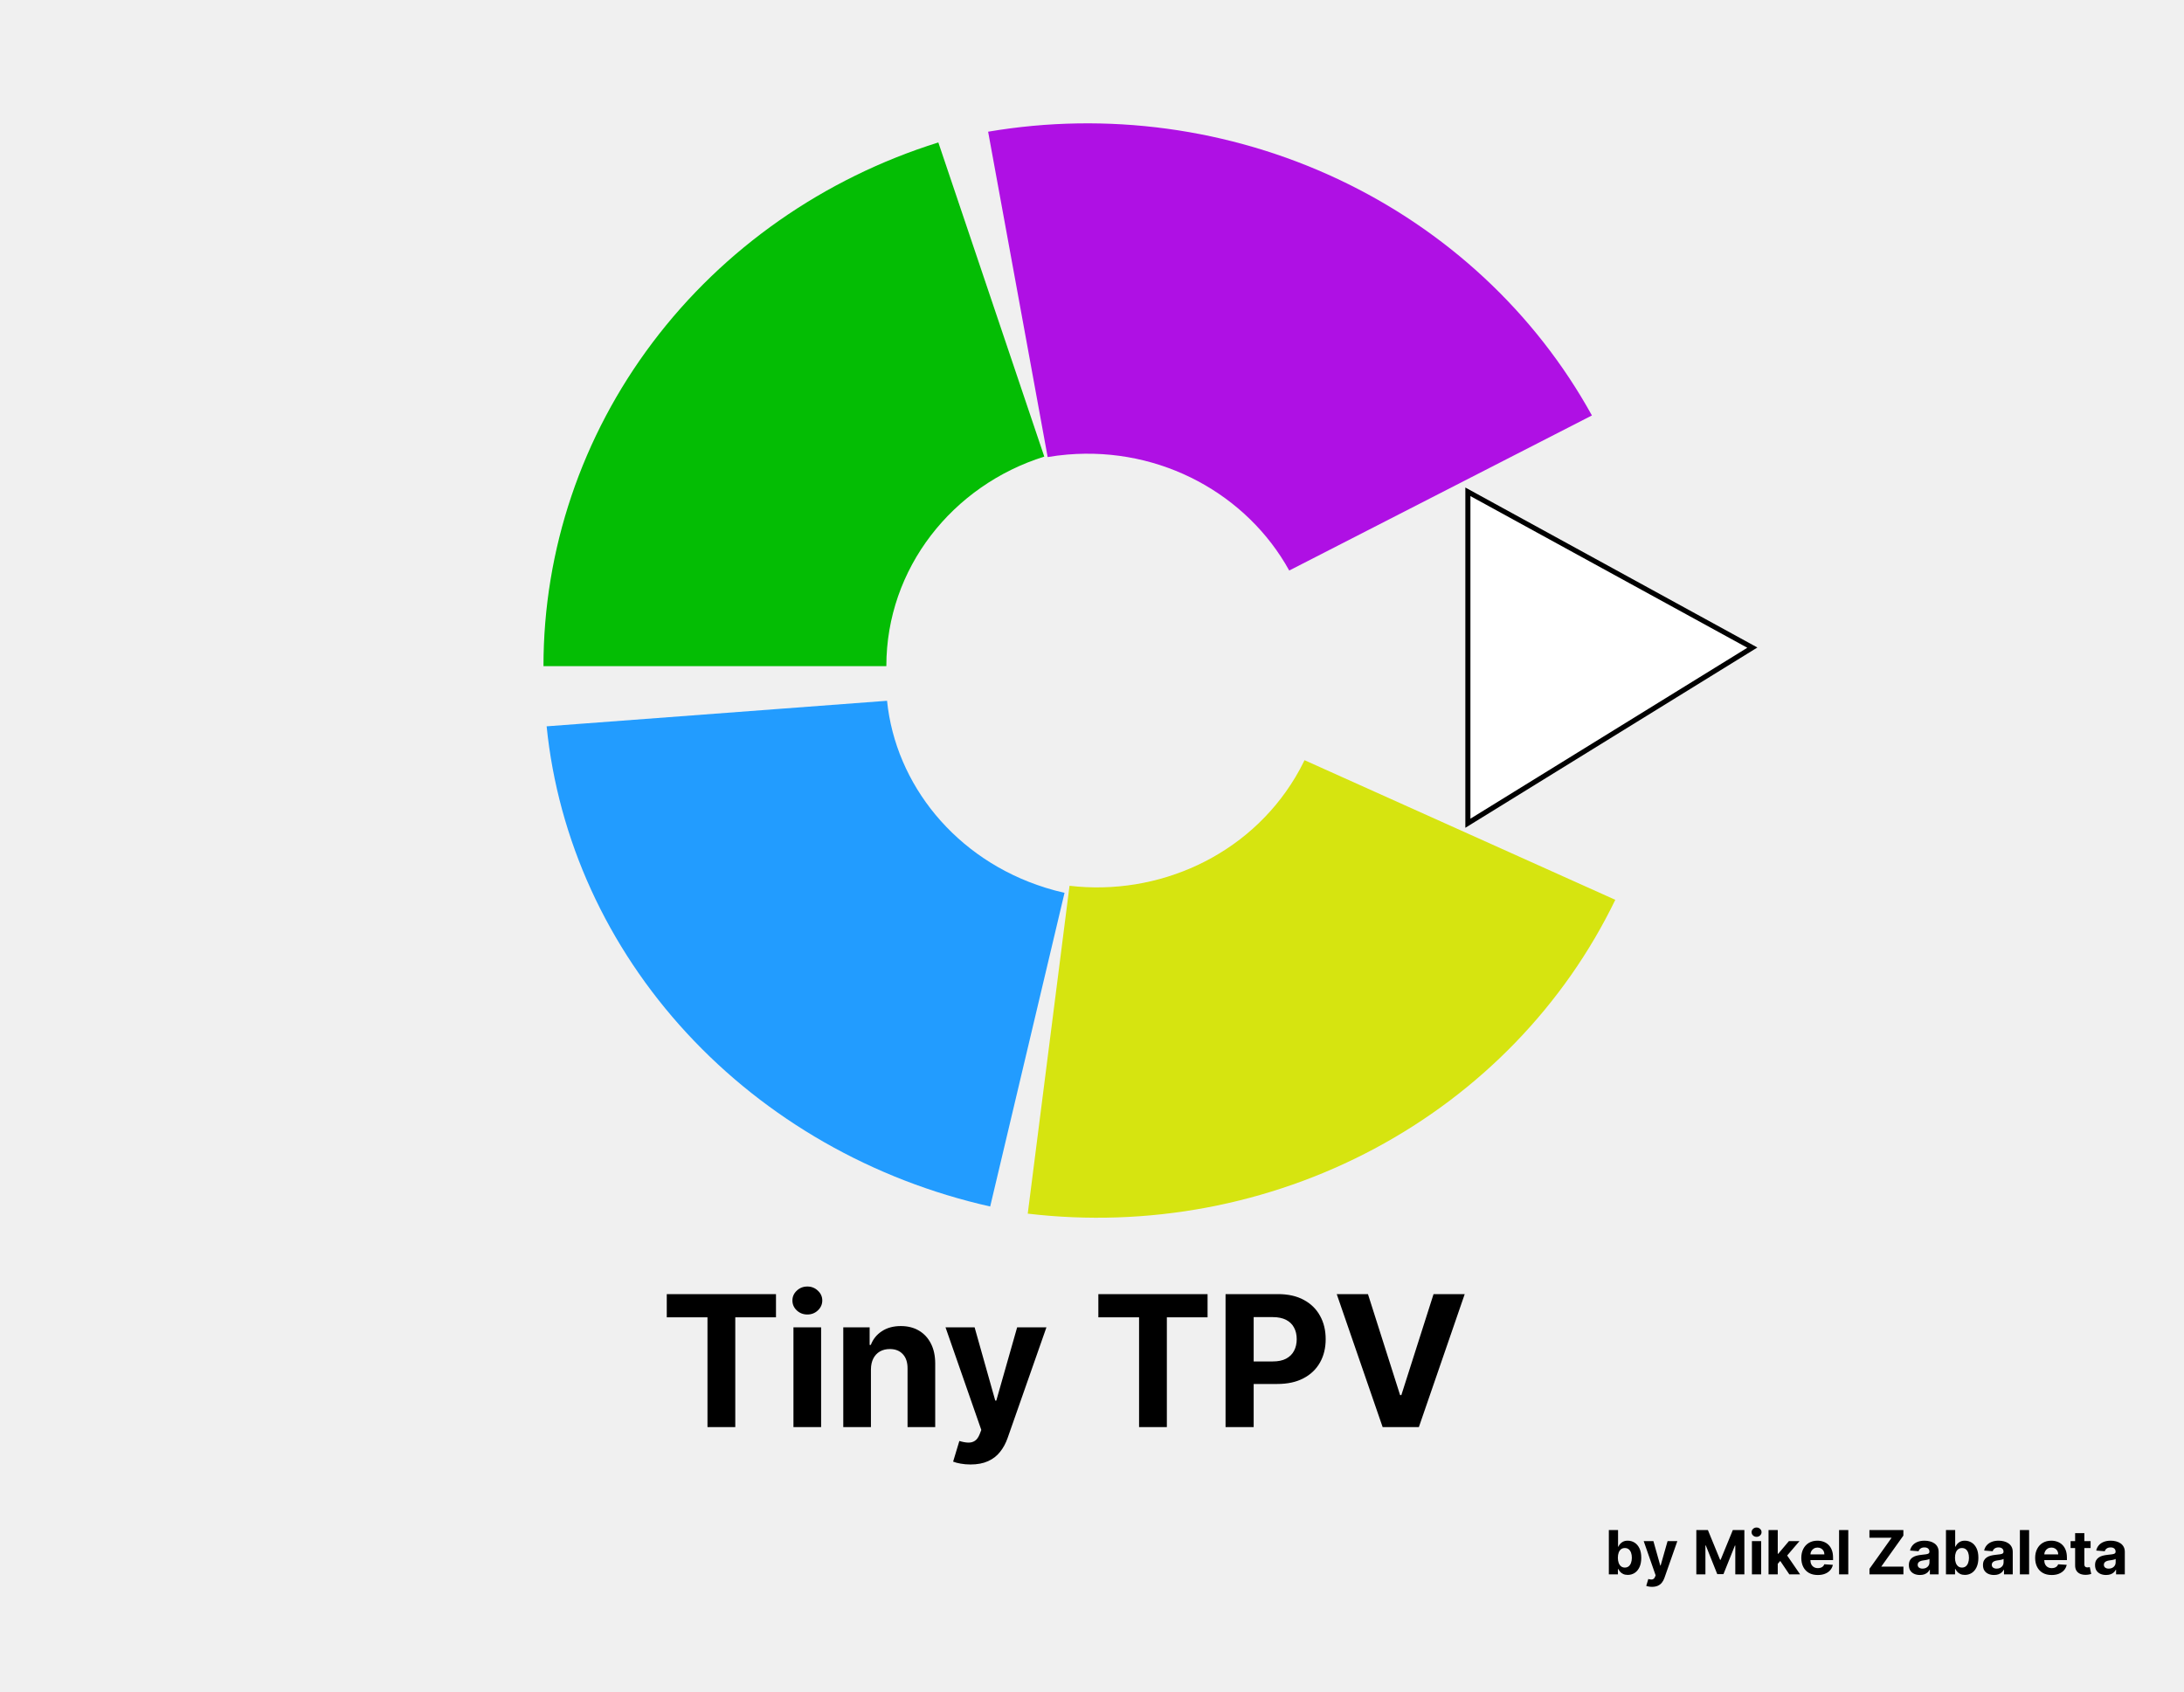
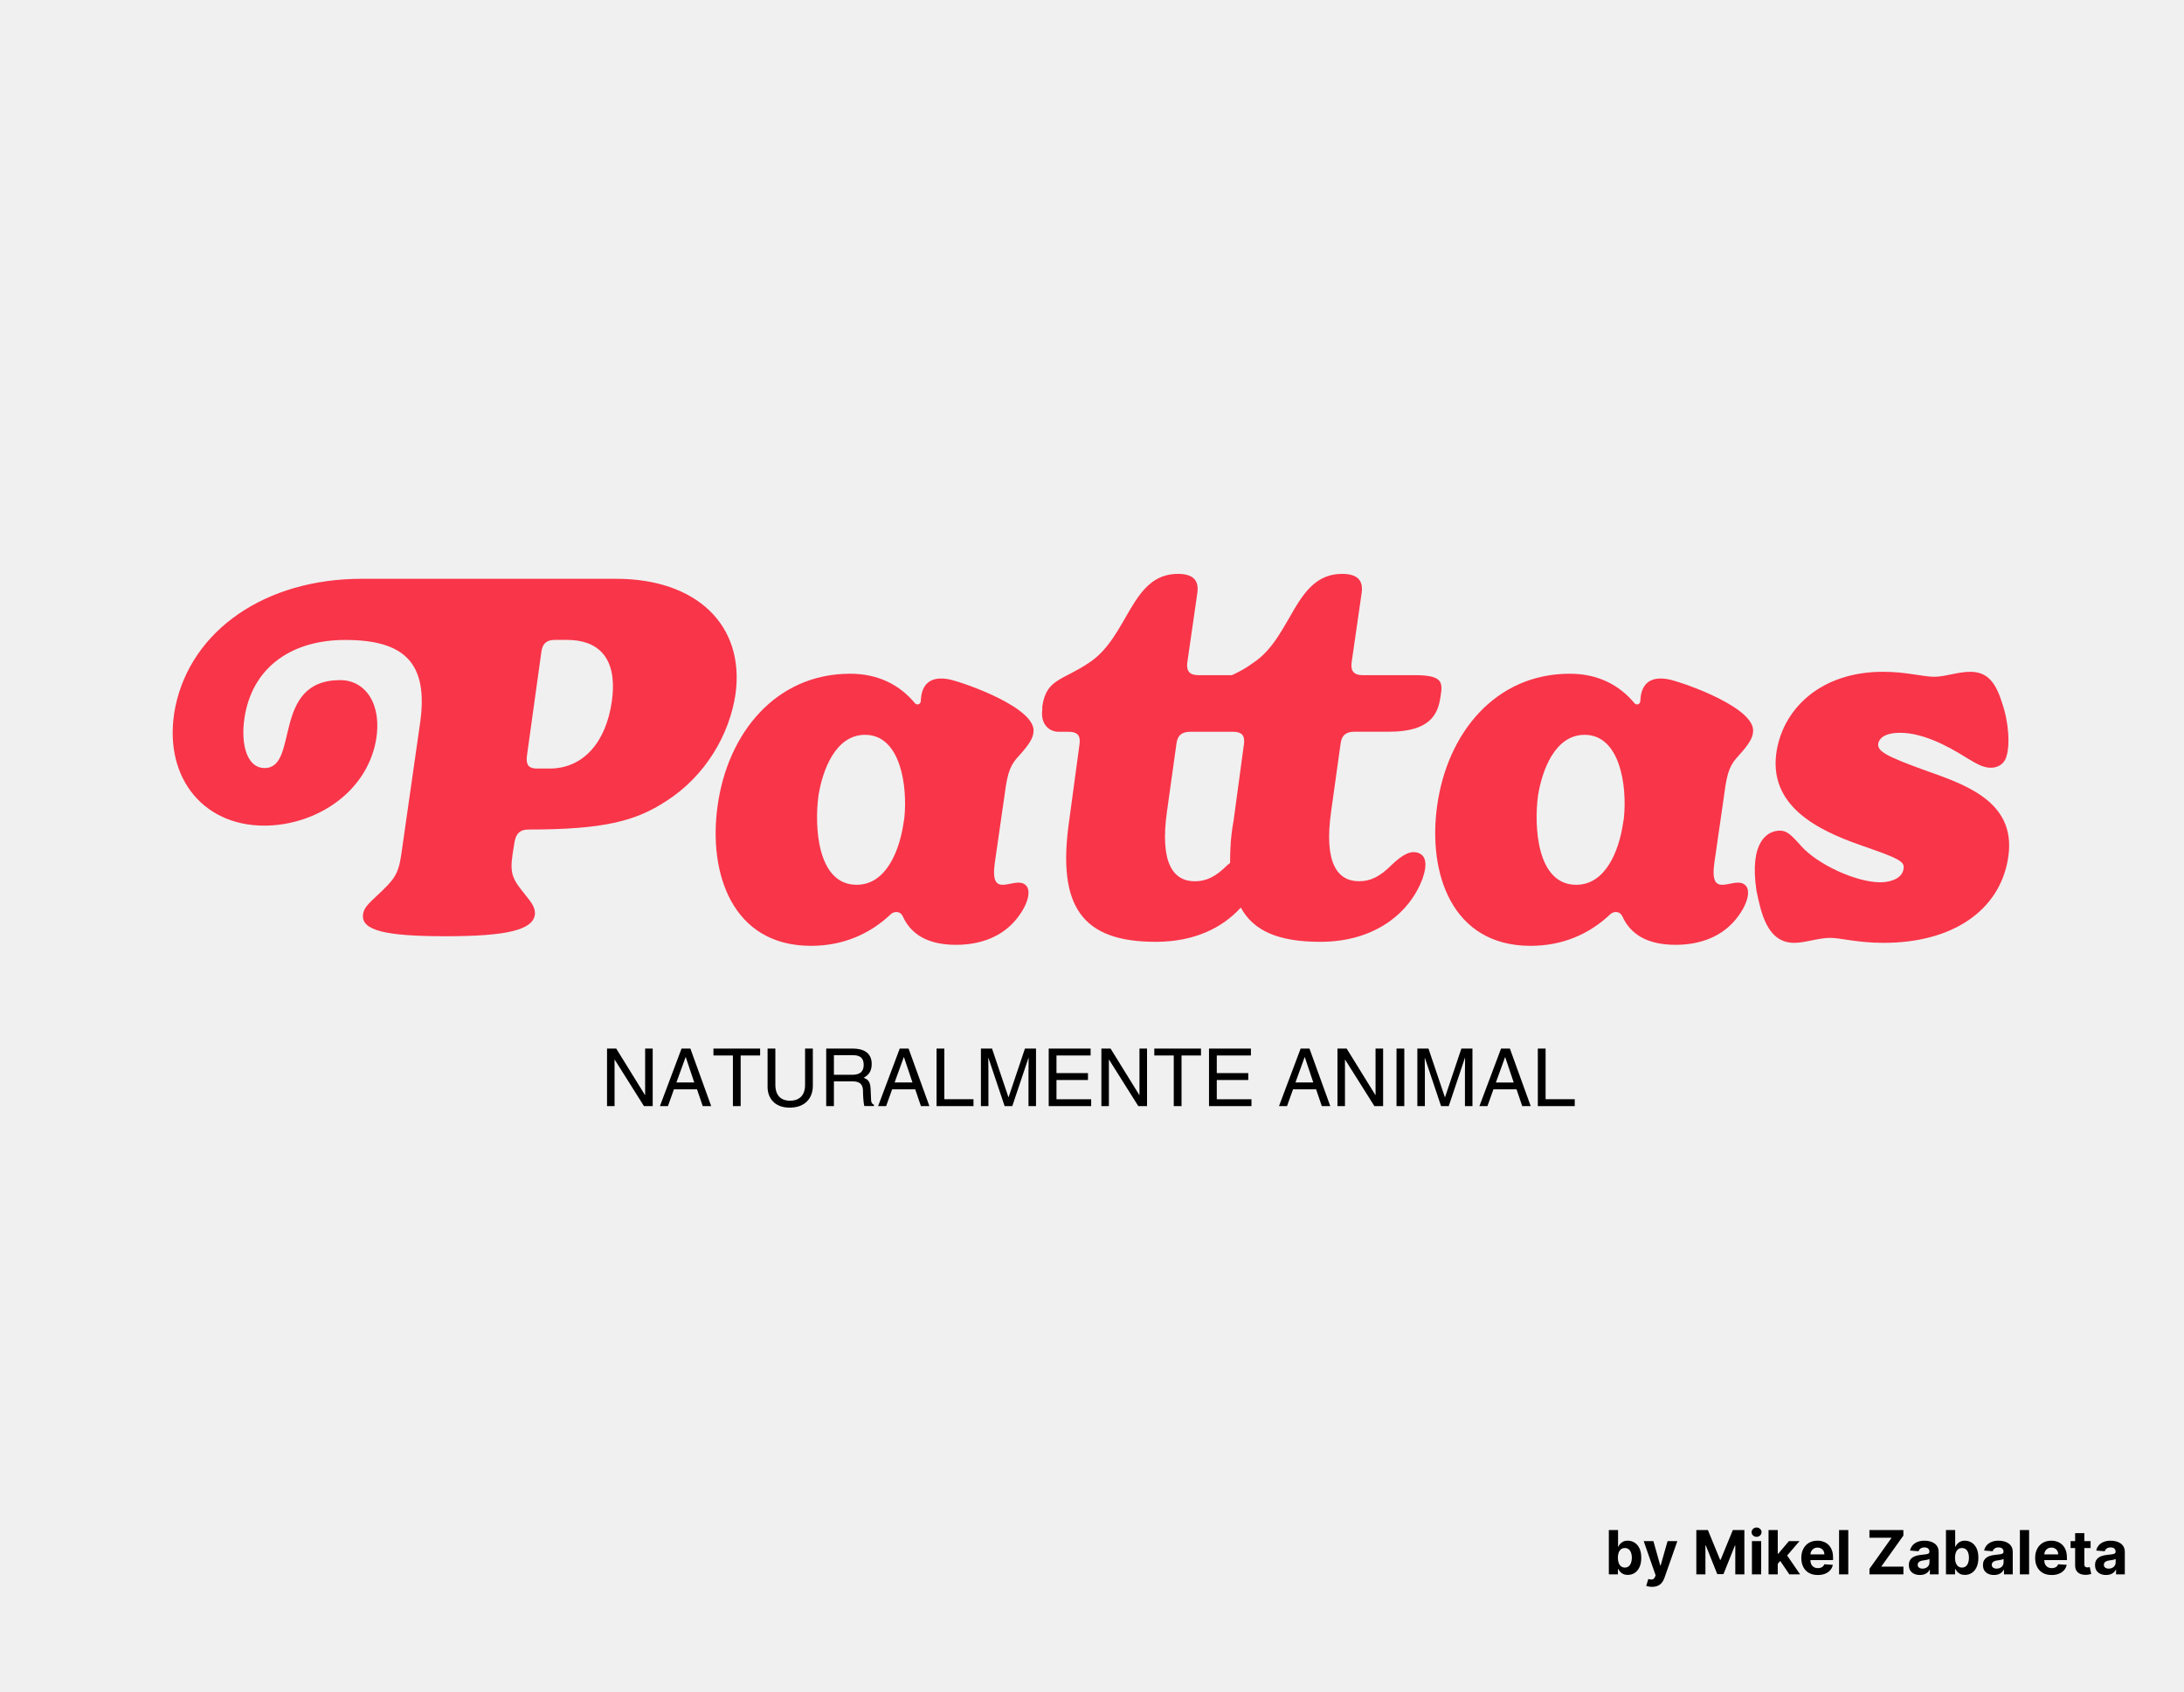
<svg xmlns="http://www.w3.org/2000/svg" width="430" height="333" viewBox="0 0 430 333" fill="none">
-   <g clip-path="url(#clip0_80_45)">
+   <g clip-path="url(#clip0_117_33)">
    <path d="M316.759 310V301.273H318.574V304.554H318.629C318.709 304.378 318.824 304.199 318.974 304.017C319.128 303.832 319.327 303.679 319.571 303.557C319.818 303.432 320.125 303.369 320.491 303.369C320.969 303.369 321.409 303.494 321.812 303.744C322.216 303.991 322.538 304.365 322.78 304.865C323.021 305.362 323.142 305.986 323.142 306.736C323.142 307.466 323.024 308.082 322.788 308.585C322.555 309.085 322.237 309.464 321.834 309.723C321.433 309.979 320.984 310.107 320.487 310.107C320.135 310.107 319.835 310.048 319.588 309.932C319.344 309.815 319.143 309.669 318.987 309.493C318.831 309.314 318.712 309.134 318.629 308.952H318.548V310H316.759ZM318.536 306.727C318.536 307.116 318.589 307.456 318.697 307.746C318.805 308.036 318.962 308.261 319.166 308.423C319.371 308.582 319.619 308.662 319.912 308.662C320.207 308.662 320.457 308.581 320.662 308.419C320.866 308.254 321.021 308.027 321.126 307.737C321.234 307.445 321.288 307.108 321.288 306.727C321.288 306.349 321.236 306.017 321.131 305.73C321.026 305.443 320.871 305.219 320.666 305.057C320.462 304.895 320.21 304.814 319.912 304.814C319.616 304.814 319.366 304.892 319.162 305.048C318.96 305.205 318.805 305.426 318.697 305.713C318.589 306 318.536 306.338 318.536 306.727ZM325.263 312.455C325.033 312.455 324.817 312.436 324.615 312.399C324.417 312.365 324.252 312.321 324.121 312.267L324.53 310.912C324.743 310.977 324.935 311.013 325.105 311.018C325.279 311.024 325.428 310.984 325.553 310.899C325.681 310.814 325.784 310.669 325.864 310.464L325.971 310.188L323.623 303.455H325.532L326.887 308.261H326.955L328.323 303.455H330.245L327.701 310.707C327.578 311.06 327.412 311.366 327.202 311.628C326.995 311.892 326.732 312.095 326.414 312.237C326.096 312.382 325.712 312.455 325.263 312.455ZM333.985 301.273H336.261L338.664 307.136H338.766L341.17 301.273H343.445V310H341.656V304.32H341.583L339.325 309.957H338.106L335.847 304.298H335.775V310H333.985V301.273ZM344.931 310V303.455H346.747V310H344.931ZM345.843 302.611C345.574 302.611 345.342 302.521 345.149 302.342C344.958 302.161 344.863 301.943 344.863 301.69C344.863 301.44 344.958 301.226 345.149 301.047C345.342 300.865 345.574 300.774 345.843 300.774C346.113 300.774 346.343 300.865 346.534 301.047C346.727 301.226 346.824 301.44 346.824 301.69C346.824 301.943 346.727 302.161 346.534 302.342C346.343 302.521 346.113 302.611 345.843 302.611ZM349.846 308.116L349.85 305.939H350.114L352.211 303.455H354.295L351.478 306.744H351.048L349.846 308.116ZM348.201 310V301.273H350.016V310H348.201ZM352.292 310L350.366 307.149L351.576 305.866L354.418 310H352.292ZM357.899 310.128C357.225 310.128 356.646 309.991 356.16 309.719C355.677 309.443 355.305 309.054 355.044 308.551C354.782 308.045 354.652 307.447 354.652 306.757C354.652 306.084 354.782 305.493 355.044 304.984C355.305 304.476 355.673 304.08 356.147 303.795C356.625 303.511 357.184 303.369 357.826 303.369C358.258 303.369 358.66 303.439 359.032 303.578C359.407 303.714 359.734 303.92 360.012 304.196C360.294 304.472 360.512 304.818 360.669 305.236C360.825 305.651 360.903 306.136 360.903 306.693V307.192H355.376V306.067H359.194C359.194 305.805 359.137 305.574 359.024 305.372C358.91 305.17 358.752 305.013 358.551 304.899C358.352 304.783 358.12 304.724 357.856 304.724C357.581 304.724 357.336 304.788 357.123 304.916C356.913 305.041 356.748 305.21 356.629 305.423C356.51 305.634 356.449 305.868 356.446 306.126V307.196C356.446 307.52 356.505 307.8 356.625 308.036C356.747 308.271 356.919 308.453 357.14 308.581C357.362 308.709 357.625 308.773 357.929 308.773C358.13 308.773 358.315 308.744 358.483 308.688C358.65 308.631 358.794 308.545 358.913 308.432C359.032 308.318 359.123 308.179 359.186 308.014L360.865 308.125C360.779 308.528 360.605 308.881 360.341 309.182C360.079 309.48 359.741 309.713 359.326 309.881C358.914 310.045 358.439 310.128 357.899 310.128ZM363.903 301.273V310H362.088V301.273H363.903ZM368.075 310V308.905L372.43 302.794H368.066V301.273H374.748V302.368L370.389 308.479H374.757V310H368.075ZM378.005 310.124C377.587 310.124 377.215 310.051 376.888 309.906C376.562 309.759 376.303 309.541 376.113 309.254C375.925 308.964 375.832 308.604 375.832 308.172C375.832 307.808 375.898 307.503 376.032 307.256C376.165 307.009 376.347 306.81 376.577 306.659C376.808 306.509 377.069 306.395 377.362 306.318C377.657 306.241 377.967 306.188 378.29 306.156C378.671 306.116 378.978 306.08 379.211 306.045C379.444 306.009 379.613 305.955 379.718 305.884C379.823 305.812 379.876 305.707 379.876 305.568V305.543C379.876 305.273 379.79 305.064 379.62 304.916C379.452 304.768 379.214 304.695 378.904 304.695C378.577 304.695 378.317 304.767 378.124 304.912C377.931 305.054 377.803 305.233 377.741 305.449L376.062 305.312C376.147 304.915 376.315 304.571 376.565 304.281C376.815 303.989 377.137 303.764 377.532 303.608C377.93 303.449 378.39 303.369 378.913 303.369C379.276 303.369 379.624 303.412 379.957 303.497C380.292 303.582 380.589 303.714 380.847 303.893C381.109 304.072 381.315 304.303 381.465 304.584C381.616 304.862 381.691 305.196 381.691 305.585V310H379.969V309.092H379.918C379.813 309.297 379.673 309.477 379.496 309.634C379.32 309.787 379.109 309.908 378.862 309.996C378.614 310.081 378.329 310.124 378.005 310.124ZM378.525 308.871C378.792 308.871 379.028 308.818 379.232 308.713C379.437 308.605 379.597 308.46 379.714 308.278C379.83 308.097 379.888 307.891 379.888 307.661V306.966C379.832 307.003 379.754 307.037 379.654 307.068C379.558 307.097 379.448 307.124 379.326 307.149C379.204 307.172 379.082 307.193 378.96 307.213C378.837 307.23 378.727 307.246 378.627 307.26C378.414 307.291 378.228 307.341 378.069 307.409C377.91 307.477 377.786 307.57 377.698 307.686C377.61 307.8 377.566 307.942 377.566 308.112C377.566 308.359 377.656 308.548 377.835 308.679C378.016 308.807 378.246 308.871 378.525 308.871ZM383.134 310V301.273H384.949V304.554H385.004C385.084 304.378 385.199 304.199 385.349 304.017C385.503 303.832 385.702 303.679 385.946 303.557C386.193 303.432 386.5 303.369 386.866 303.369C387.344 303.369 387.784 303.494 388.188 303.744C388.591 303.991 388.913 304.365 389.155 304.865C389.396 305.362 389.517 305.986 389.517 306.736C389.517 307.466 389.399 308.082 389.163 308.585C388.93 309.085 388.612 309.464 388.209 309.723C387.808 309.979 387.359 310.107 386.862 310.107C386.51 310.107 386.21 310.048 385.963 309.932C385.719 309.815 385.518 309.669 385.362 309.493C385.206 309.314 385.087 309.134 385.004 308.952H384.923V310H383.134ZM384.911 306.727C384.911 307.116 384.964 307.456 385.072 307.746C385.18 308.036 385.337 308.261 385.541 308.423C385.746 308.582 385.994 308.662 386.287 308.662C386.582 308.662 386.832 308.581 387.037 308.419C387.241 308.254 387.396 308.027 387.501 307.737C387.609 307.445 387.663 307.108 387.663 306.727C387.663 306.349 387.611 306.017 387.506 305.73C387.401 305.443 387.246 305.219 387.041 305.057C386.837 304.895 386.585 304.814 386.287 304.814C385.991 304.814 385.741 304.892 385.537 305.048C385.335 305.205 385.18 305.426 385.072 305.713C384.964 306 384.911 306.338 384.911 306.727ZM392.595 310.124C392.177 310.124 391.805 310.051 391.478 309.906C391.152 309.759 390.893 309.541 390.703 309.254C390.515 308.964 390.422 308.604 390.422 308.172C390.422 307.808 390.488 307.503 390.622 307.256C390.755 307.009 390.937 306.81 391.167 306.659C391.397 306.509 391.659 306.395 391.951 306.318C392.247 306.241 392.556 306.188 392.88 306.156C393.261 306.116 393.568 306.08 393.801 306.045C394.034 306.009 394.203 305.955 394.308 305.884C394.413 305.812 394.466 305.707 394.466 305.568V305.543C394.466 305.273 394.38 305.064 394.21 304.916C394.042 304.768 393.804 304.695 393.494 304.695C393.167 304.695 392.907 304.767 392.714 304.912C392.521 305.054 392.393 305.233 392.331 305.449L390.652 305.312C390.737 304.915 390.904 304.571 391.154 304.281C391.404 303.989 391.727 303.764 392.122 303.608C392.52 303.449 392.98 303.369 393.502 303.369C393.866 303.369 394.214 303.412 394.547 303.497C394.882 303.582 395.179 303.714 395.437 303.893C395.699 304.072 395.904 304.303 396.055 304.584C396.206 304.862 396.281 305.196 396.281 305.585V310H394.559V309.092H394.508C394.403 309.297 394.262 309.477 394.086 309.634C393.91 309.787 393.699 309.908 393.451 309.996C393.204 310.081 392.919 310.124 392.595 310.124ZM393.115 308.871C393.382 308.871 393.618 308.818 393.822 308.713C394.027 308.605 394.187 308.46 394.304 308.278C394.42 308.097 394.478 307.891 394.478 307.661V306.966C394.422 307.003 394.343 307.037 394.244 307.068C394.147 307.097 394.038 307.124 393.916 307.149C393.794 307.172 393.672 307.193 393.549 307.213C393.427 307.23 393.316 307.246 393.217 307.26C393.004 307.291 392.818 307.341 392.659 307.409C392.5 307.477 392.376 307.57 392.288 307.686C392.2 307.8 392.156 307.942 392.156 308.112C392.156 308.359 392.245 308.548 392.424 308.679C392.606 308.807 392.836 308.871 393.115 308.871ZM399.505 301.273V310H397.689V301.273H399.505ZM403.942 310.128C403.268 310.128 402.689 309.991 402.203 309.719C401.72 309.443 401.348 309.054 401.087 308.551C400.825 308.045 400.695 307.447 400.695 306.757C400.695 306.084 400.825 305.493 401.087 304.984C401.348 304.476 401.716 304.08 402.19 303.795C402.668 303.511 403.227 303.369 403.869 303.369C404.301 303.369 404.703 303.439 405.075 303.578C405.45 303.714 405.777 303.92 406.055 304.196C406.337 304.472 406.555 304.818 406.712 305.236C406.868 305.651 406.946 306.136 406.946 306.693V307.192H401.419V306.067H405.237C405.237 305.805 405.18 305.574 405.067 305.372C404.953 305.17 404.795 305.013 404.594 304.899C404.395 304.783 404.163 304.724 403.899 304.724C403.624 304.724 403.379 304.788 403.166 304.916C402.956 305.041 402.791 305.21 402.672 305.423C402.553 305.634 402.491 305.868 402.489 306.126V307.196C402.489 307.52 402.548 307.8 402.668 308.036C402.79 308.271 402.962 308.453 403.183 308.581C403.405 308.709 403.668 308.773 403.972 308.773C404.173 308.773 404.358 308.744 404.526 308.688C404.693 308.631 404.837 308.545 404.956 308.432C405.075 308.318 405.166 308.179 405.229 308.014L406.908 308.125C406.822 308.528 406.648 308.881 406.384 309.182C406.122 309.48 405.784 309.713 405.369 309.881C404.957 310.045 404.482 310.128 403.942 310.128ZM411.612 303.455V304.818H407.67V303.455H411.612ZM408.565 301.886H410.381V307.989C410.381 308.156 410.406 308.287 410.457 308.381C410.509 308.472 410.58 308.536 410.67 308.572C410.764 308.609 410.872 308.628 410.994 308.628C411.08 308.628 411.165 308.621 411.25 308.607C411.335 308.589 411.401 308.577 411.446 308.568L411.732 309.919C411.641 309.947 411.513 309.98 411.348 310.017C411.183 310.057 410.983 310.081 410.747 310.089C410.31 310.107 409.926 310.048 409.597 309.915C409.27 309.781 409.016 309.574 408.834 309.293C408.652 309.011 408.563 308.656 408.565 308.227V301.886ZM414.661 310.124C414.244 310.124 413.871 310.051 413.545 309.906C413.218 309.759 412.96 309.541 412.769 309.254C412.582 308.964 412.488 308.604 412.488 308.172C412.488 307.808 412.555 307.503 412.688 307.256C412.822 307.009 413.004 306.81 413.234 306.659C413.464 306.509 413.725 306.395 414.018 306.318C414.313 306.241 414.623 306.188 414.947 306.156C415.327 306.116 415.634 306.08 415.867 306.045C416.1 306.009 416.269 305.955 416.374 305.884C416.479 305.812 416.532 305.707 416.532 305.568V305.543C416.532 305.273 416.447 305.064 416.276 304.916C416.109 304.768 415.87 304.695 415.56 304.695C415.234 304.695 414.974 304.767 414.781 304.912C414.587 305.054 414.46 305.233 414.397 305.449L412.718 305.312C412.803 304.915 412.971 304.571 413.221 304.281C413.471 303.989 413.793 303.764 414.188 303.608C414.586 303.449 415.046 303.369 415.569 303.369C415.933 303.369 416.281 303.412 416.613 303.497C416.948 303.582 417.245 303.714 417.504 303.893C417.765 304.072 417.971 304.303 418.121 304.584C418.272 304.862 418.347 305.196 418.347 305.585V310H416.626V309.092H416.575C416.469 309.297 416.329 309.477 416.153 309.634C415.977 309.787 415.765 309.908 415.518 309.996C415.271 310.081 414.985 310.124 414.661 310.124ZM415.181 308.871C415.448 308.871 415.684 308.818 415.888 308.713C416.093 308.605 416.254 308.46 416.37 308.278C416.487 308.097 416.545 307.891 416.545 307.661V306.966C416.488 307.003 416.41 307.037 416.31 307.068C416.214 307.097 416.104 307.124 415.982 307.149C415.86 307.172 415.738 307.193 415.616 307.213C415.494 307.23 415.383 307.246 415.283 307.26C415.07 307.291 414.884 307.341 414.725 307.409C414.566 307.477 414.442 307.57 414.354 307.686C414.266 307.8 414.222 307.942 414.222 308.112C414.222 308.359 414.312 308.548 414.491 308.679C414.673 308.807 414.903 308.871 415.181 308.871Z" fill="black" />
-     <path d="M131.278 259.382V254.818H152.781V259.382H144.766V281H139.294V259.382H131.278ZM156.22 281V261.364H161.666V281H156.22ZM158.956 258.832C158.146 258.832 157.452 258.564 156.872 258.027C156.301 257.482 156.016 256.83 156.016 256.071C156.016 255.321 156.301 254.678 156.872 254.141C157.452 253.595 158.146 253.322 158.956 253.322C159.766 253.322 160.456 253.595 161.027 254.141C161.607 254.678 161.896 255.321 161.896 256.071C161.896 256.83 161.607 257.482 161.027 258.027C160.456 258.564 159.766 258.832 158.956 258.832ZM171.475 269.648V281H166.029V261.364H171.219V264.828H171.449C171.884 263.686 172.613 262.783 173.635 262.118C174.658 261.445 175.898 261.108 177.355 261.108C178.719 261.108 179.908 261.406 180.922 262.003C181.936 262.599 182.725 263.452 183.287 264.56C183.85 265.659 184.131 266.972 184.131 268.497V281H178.685V269.469C178.694 268.267 178.387 267.33 177.765 266.656C177.142 265.974 176.286 265.634 175.195 265.634C174.462 265.634 173.814 265.791 173.252 266.107C172.698 266.422 172.263 266.882 171.948 267.487C171.641 268.084 171.483 268.804 171.475 269.648ZM191.082 288.364C190.392 288.364 189.744 288.308 189.139 288.197C188.543 288.095 188.048 287.963 187.656 287.801L188.884 283.736C189.523 283.932 190.098 284.038 190.609 284.055C191.129 284.072 191.577 283.953 191.952 283.697C192.335 283.442 192.646 283.007 192.885 282.393L193.205 281.562L186.161 261.364H191.888L195.953 275.784H196.158L200.261 261.364H206.027L198.395 283.122C198.028 284.179 197.53 285.099 196.899 285.884C196.277 286.676 195.489 287.286 194.534 287.712C193.58 288.146 192.429 288.364 191.082 288.364ZM216.251 259.382V254.818H237.754V259.382H229.738V281H224.267V259.382H216.251ZM241.295 281V254.818H251.625C253.61 254.818 255.302 255.197 256.7 255.956C258.098 256.706 259.163 257.75 259.896 259.088C260.637 260.418 261.008 261.952 261.008 263.69C261.008 265.429 260.633 266.963 259.883 268.293C259.133 269.622 258.047 270.658 256.623 271.399C255.208 272.141 253.495 272.511 251.484 272.511H244.9V268.075H250.589C251.654 268.075 252.532 267.892 253.223 267.526C253.922 267.151 254.441 266.635 254.782 265.979C255.132 265.314 255.306 264.551 255.306 263.69C255.306 262.821 255.132 262.062 254.782 261.415C254.441 260.759 253.922 260.251 253.223 259.893C252.524 259.527 251.637 259.344 250.564 259.344H246.831V281H241.295ZM269.334 254.818L275.662 274.71H275.905L282.246 254.818H288.382L279.357 281H272.223L263.185 254.818H269.334Z" fill="black" />
-     <path d="M205.604 89.907C187.556 95.554 174.509 111.889 174.509 131.162H107.002C107.002 108.266 114.524 85.957 128.489 67.433C142.455 48.91 162.148 35.122 184.745 28.047L205.604 89.907Z" fill="#04BD04" />
-     <path d="M174.649 137.986C176.314 154.405 188.107 169.246 205.81 174.789C207.066 175.183 208.328 175.518 209.591 175.803L194.953 237.566C171.819 232.366 150.91 220.417 135.222 203.432C119.535 186.447 109.874 165.299 107.625 143.018L174.649 137.986Z" fill="#229CFF" />
-     <path d="M210.575 174.414C227.955 176.462 245.728 168.576 255.035 153.042C255.696 151.939 256.298 150.819 256.847 149.686L318.03 177.178C307.989 197.929 291.388 215.085 270.607 226.185C249.826 237.285 225.931 241.761 202.348 238.971L210.575 174.414Z" fill="#D6E410" />
-     <path d="M253.832 112.341C245.605 97.447 228.706 87.941 210.163 89.504C208.847 89.615 207.549 89.782 206.271 89.998L194.548 25.933C217.947 21.957 242.052 25.222 263.407 35.259C284.763 45.296 302.273 61.59 313.427 81.806L253.832 112.341Z" fill="#AF10E4" />
-     <path d="M289.007 96.84L345.013 127.521L289.006 162.1L289.007 96.84Z" fill="white" stroke="black" />
+     <path d="M71.477 180.08C71.577 178.81 72.647 177.83 74.317 176.27C77.547 173.24 78.427 172.26 79.007 168.25L82.727 142.24C84.387 130.41 79.497 126.01 67.957 126.01C57.687 126.01 50.157 131.09 48.307 140.38C47.227 145.76 48.307 151.23 52.117 151.23C58.957 151.23 53.387 133.92 66.977 133.92C72.057 133.92 75.287 138.81 74.017 145.85C72.057 156.31 61.897 162.57 52.017 162.57C39.597 162.57 31.877 152.5 34.517 139.2C37.647 124.04 52.317 113.97 71.187 113.97H121.347C136.987 113.97 146.667 122.97 144.817 136.65C143.647 144.57 138.947 152.78 131.127 157.77C125.257 161.58 119.197 163.34 104.047 163.34C102.387 163.34 101.607 164.12 101.307 165.78L100.917 168.22C100.327 172.23 101.017 173.21 103.457 176.24C104.727 177.8 105.417 178.78 105.317 180.05C104.927 183.18 99.547 184.35 87.717 184.35C75.887 184.35 71.087 183.21 71.477 180.08ZM105.697 151.33H108.237C114.687 151.33 119.287 146.34 120.457 138.13C121.727 129.13 117.427 126 111.657 126H109.217C107.557 126 106.777 126.78 106.577 128.44L103.737 148.88C103.547 150.55 104.037 151.33 105.697 151.33Z" fill="#F93549" />
+     <path d="M141.287 158.67C143.247 144.39 152.727 132.66 167.397 132.66C172.967 132.66 177.177 134.91 180.107 138.43C180.497 138.92 181.187 138.72 181.277 138.14L181.377 137.06C181.867 133.93 184.117 133.15 187.147 133.83C190.377 134.61 204.157 139.5 203.477 144.19C203.377 145.36 202.597 146.63 200.737 148.69C199.077 150.45 198.387 151.72 197.807 156.41L195.847 170C194.867 177.24 199.467 172.64 201.717 174.11C203.277 175.09 202.397 178.22 200.057 181.05C197.417 184.28 193.307 186.04 188.227 186.04C182.557 186.04 179.327 183.89 177.767 180.47C177.377 179.49 176.207 179.3 175.417 179.98C171.307 183.89 166.027 186.24 159.677 186.24C144.117 186.24 139.427 171.87 141.287 158.67ZM168.667 174.22C174.537 174.22 176.977 167.38 177.757 162.88L178.047 161.12C178.727 154.67 177.267 144.69 170.327 144.69C164.457 144.69 161.917 151.73 161.137 156.72C160.347 162.58 160.837 174.22 168.667 174.22Z" fill="#F93549" />
+     <path d="M210.507 161.6L212.557 146.44C212.757 144.78 212.067 144.09 210.407 144.09H208.447C206.487 144.09 204.827 142.53 205.217 139.69V139.1C205.997 133.62 209.227 134.02 214.407 130.5C222.227 125.42 222.617 113 231.907 113C235.137 113 236.107 114.47 235.717 116.91L233.757 130.5C233.557 132.16 234.247 132.94 235.907 132.94H242.557C243.827 132.35 245.197 131.67 246.757 130.5C254.477 125.42 254.877 113 264.257 113C267.487 113 268.457 114.47 268.067 116.91L266.107 130.5C265.907 132.16 266.597 132.94 268.257 132.94H278.427C284.097 132.94 284.097 134.31 283.607 137.24C283.117 140.66 281.557 144.08 273.437 144.08H266.687C265.027 144.08 264.147 144.76 263.947 146.43L262.087 159.73C260.617 170 263.357 173.52 267.567 173.52C269.817 173.52 271.677 172.64 274.017 170.29C276.167 168.24 277.637 167.55 278.907 167.85C280.667 168.24 281.157 169.9 280.077 173.03C277.537 179.78 270.687 185.45 259.937 185.45C251.917 185.45 246.837 183.4 244.297 178.7C240.677 182.71 235.107 185.45 227.577 185.45C213.047 185.46 208.067 178.52 210.507 161.6ZM235.247 173.53C237.497 173.53 239.357 172.65 241.697 170.3C241.897 170.2 242.087 170.01 242.187 169.91C242.187 167.47 242.287 164.73 242.877 161.6L244.927 146.44C245.127 144.78 244.437 144.09 242.777 144.09H234.367C232.707 144.09 231.827 144.77 231.627 146.44L229.767 159.74C228.307 170.01 231.037 173.53 235.247 173.53Z" fill="#F93549" />
+     <path d="M282.957 158.67C284.917 144.39 294.397 132.66 309.067 132.66C314.637 132.66 318.847 134.91 321.777 138.43C322.167 138.92 322.857 138.72 322.947 138.14L323.047 137.06C323.537 133.93 325.787 133.15 328.817 133.83C332.047 134.61 345.827 139.5 345.147 144.19C345.047 145.36 344.267 146.63 342.407 148.69C340.747 150.45 340.057 151.72 339.477 156.41L337.517 170C336.537 177.24 341.137 172.64 343.387 174.11C344.947 175.09 344.067 178.22 341.727 181.05C339.087 184.28 334.977 186.04 329.897 186.04C324.227 186.04 320.997 183.89 319.437 180.47C319.047 179.49 317.877 179.3 317.087 179.98C312.977 183.89 307.697 186.24 301.347 186.24C285.797 186.24 281.097 171.87 282.957 158.67ZM310.337 174.22C316.207 174.22 318.647 167.38 319.427 162.88L319.717 161.12C320.397 154.67 318.937 144.69 311.997 144.69C306.127 144.69 303.587 151.73 302.807 156.72C302.027 162.58 302.517 174.22 310.337 174.22Z" fill="#F93549" />
+     <path d="M345.827 175.39C344.357 165.61 348.077 163.56 350.427 163.56C351.697 163.56 352.477 164.15 354.627 166.59C357.947 170.31 365.577 173.73 370.177 173.73C372.617 173.73 374.577 172.75 374.777 171.09C375.067 169.62 373.897 169.04 366.267 166.4C357.957 163.47 347.887 158.68 349.837 147.63C351.307 139.42 358.537 132.28 370.757 132.28C375.347 132.28 378.577 133.26 380.827 133.26C382.977 133.26 385.517 132.28 387.867 132.28C390.897 132.28 392.757 133.84 394.127 138.24C395.597 142.44 395.687 146.75 395.107 148.7C394.817 150.07 393.837 150.95 392.467 151.14C390.907 151.34 389.537 150.65 387.287 149.28C382.987 146.54 378.287 144.29 374.087 144.29C371.547 144.29 370.077 145.07 369.787 146.44C369.687 147.91 370.957 148.79 379.667 151.92C388.077 154.85 397.267 158.47 395.307 169.32C393.547 179.29 384.457 185.65 370.867 185.65C365.587 185.65 362.457 184.67 360.307 184.67C358.057 184.67 355.417 185.65 353.267 185.65C347.877 185.66 346.707 179.59 345.827 175.39Z" fill="#F93549" />
+     <path d="M127.027 206.47H128.507V217.8H126.787L121.027 208.65H120.997V217.8H119.517V206.47H121.327L126.987 215.62H127.017V206.47H127.027Z" fill="black" />
+     <path d="M132.687 214.5L131.507 217.8H129.927L134.187 206.47H135.927L140.027 217.8H138.357L137.237 214.5H132.687ZM136.687 213.14L135.017 208.15H134.987L133.177 213.14H136.687Z" fill="black" />
+     <path d="M140.457 206.47H149.657V207.83H145.827V217.8H144.297V207.83H140.467V206.47H140.457Z" fill="black" />
+     <path d="M160.037 206.47V213.82C160.037 216.14 158.587 218.1 155.477 218.1C152.437 218.1 151.127 216.14 151.127 214.03V206.47H152.657V213.6C152.657 216.06 154.157 216.74 155.527 216.74C156.927 216.74 158.507 216.09 158.507 213.63V206.47H160.037Z" fill="black" />
+     <path d="M164.197 217.8H162.667V206.47H167.907C169.767 206.47 171.627 207.12 171.627 209.51C171.627 211.18 170.777 211.8 170.047 212.22C170.697 212.49 171.337 212.77 171.407 214.35L171.497 216.4C171.517 217.03 171.587 217.27 172.067 217.54V217.79H170.187C169.967 217.1 169.917 215.38 169.917 214.95C169.917 214.02 169.727 212.93 167.897 212.93H164.187V217.8H164.197ZM164.197 211.63H167.747C168.867 211.63 170.047 211.35 170.047 209.67C170.047 207.92 168.767 207.78 168.007 207.78H164.187V211.63H164.197Z" fill="black" />
+     <path d="M175.647 214.5L174.467 217.8H172.887L177.147 206.47H178.887L182.987 217.8H181.317L180.197 214.5H175.647ZM179.647 213.14L177.977 208.15H177.947L176.137 213.14H179.647Z" fill="black" />
+     <path d="M185.927 216.44H191.667V217.8H184.397V206.47H185.927V216.44Z" fill="black" />
+     <path d="M202.497 217.8V211.11C202.497 210.78 202.527 209.34 202.527 208.29H202.497L199.307 217.8H197.797L194.607 208.3H194.577C194.577 209.34 194.607 210.78 194.607 211.11V217.8H193.127V206.47H195.317L198.547 216.05H198.577L201.797 206.47H203.977V217.8H202.497Z" fill="black" />
+     <path d="M214.837 217.8H206.477V206.47H214.727V207.83H208.007V211.3H214.207V212.66H208.007V216.45H214.837V217.8Z" fill="black" />
+     <path d="M224.357 206.47H225.837V217.8H224.117L218.357 208.65H218.327V217.8H216.847V206.47H218.657L224.317 215.62H224.347V206.47H224.357Z" fill="black" />
+     <path d="M227.257 206.47H236.457V207.83H232.627V217.8H231.097V207.83H227.267V206.47H227.257Z" fill="black" />
+     <path d="M246.397 217.8H238.037V206.47H246.287V207.83H239.567V211.3H245.767V212.66H239.567V216.45H246.397V217.8Z" fill="black" />
+     <path d="M254.577 214.5L253.397 217.8H251.817L256.077 206.47H257.817L261.917 217.8H260.247L259.127 214.5H254.577ZM258.567 213.14L256.897 208.15H256.867L255.057 213.14H258.567Z" fill="black" />
+     <path d="M270.837 206.47H272.317V217.8H270.597L264.837 208.65H264.807V217.8H263.327V206.47H265.137L270.797 215.62H270.827V206.47H270.837Z" fill="black" />
+     <path d="M276.487 217.8H274.957V206.47H276.487V217.8Z" fill="black" />
+     <path d="M288.427 217.8V211.11C288.427 210.78 288.457 209.34 288.457 208.29H288.427L285.237 217.8H283.727L280.537 208.3H280.507C280.507 209.34 280.537 210.78 280.537 211.11V217.8H279.057V206.47H281.247L284.477 216.05H284.507L287.727 206.47H289.907V217.8H288.427Z" fill="black" />
+     <path d="M294.037 214.5L292.857 217.8H291.277L295.537 206.47H297.277L301.377 217.8H299.707L298.587 214.5H294.037ZM298.027 213.14L296.357 208.16H296.327L294.517 213.15H298.027V213.14Z" fill="black" />
+     <path d="M304.307 216.44H310.047V217.8H302.777V206.47H304.307V216.44Z" fill="black" />
  </g>
  <defs>
-     <clipPath id="clip0_80_45">
+     <clipPath id="clip0_117_33">
      <rect width="430" height="333" fill="white" />
    </clipPath>
  </defs>
</svg>
